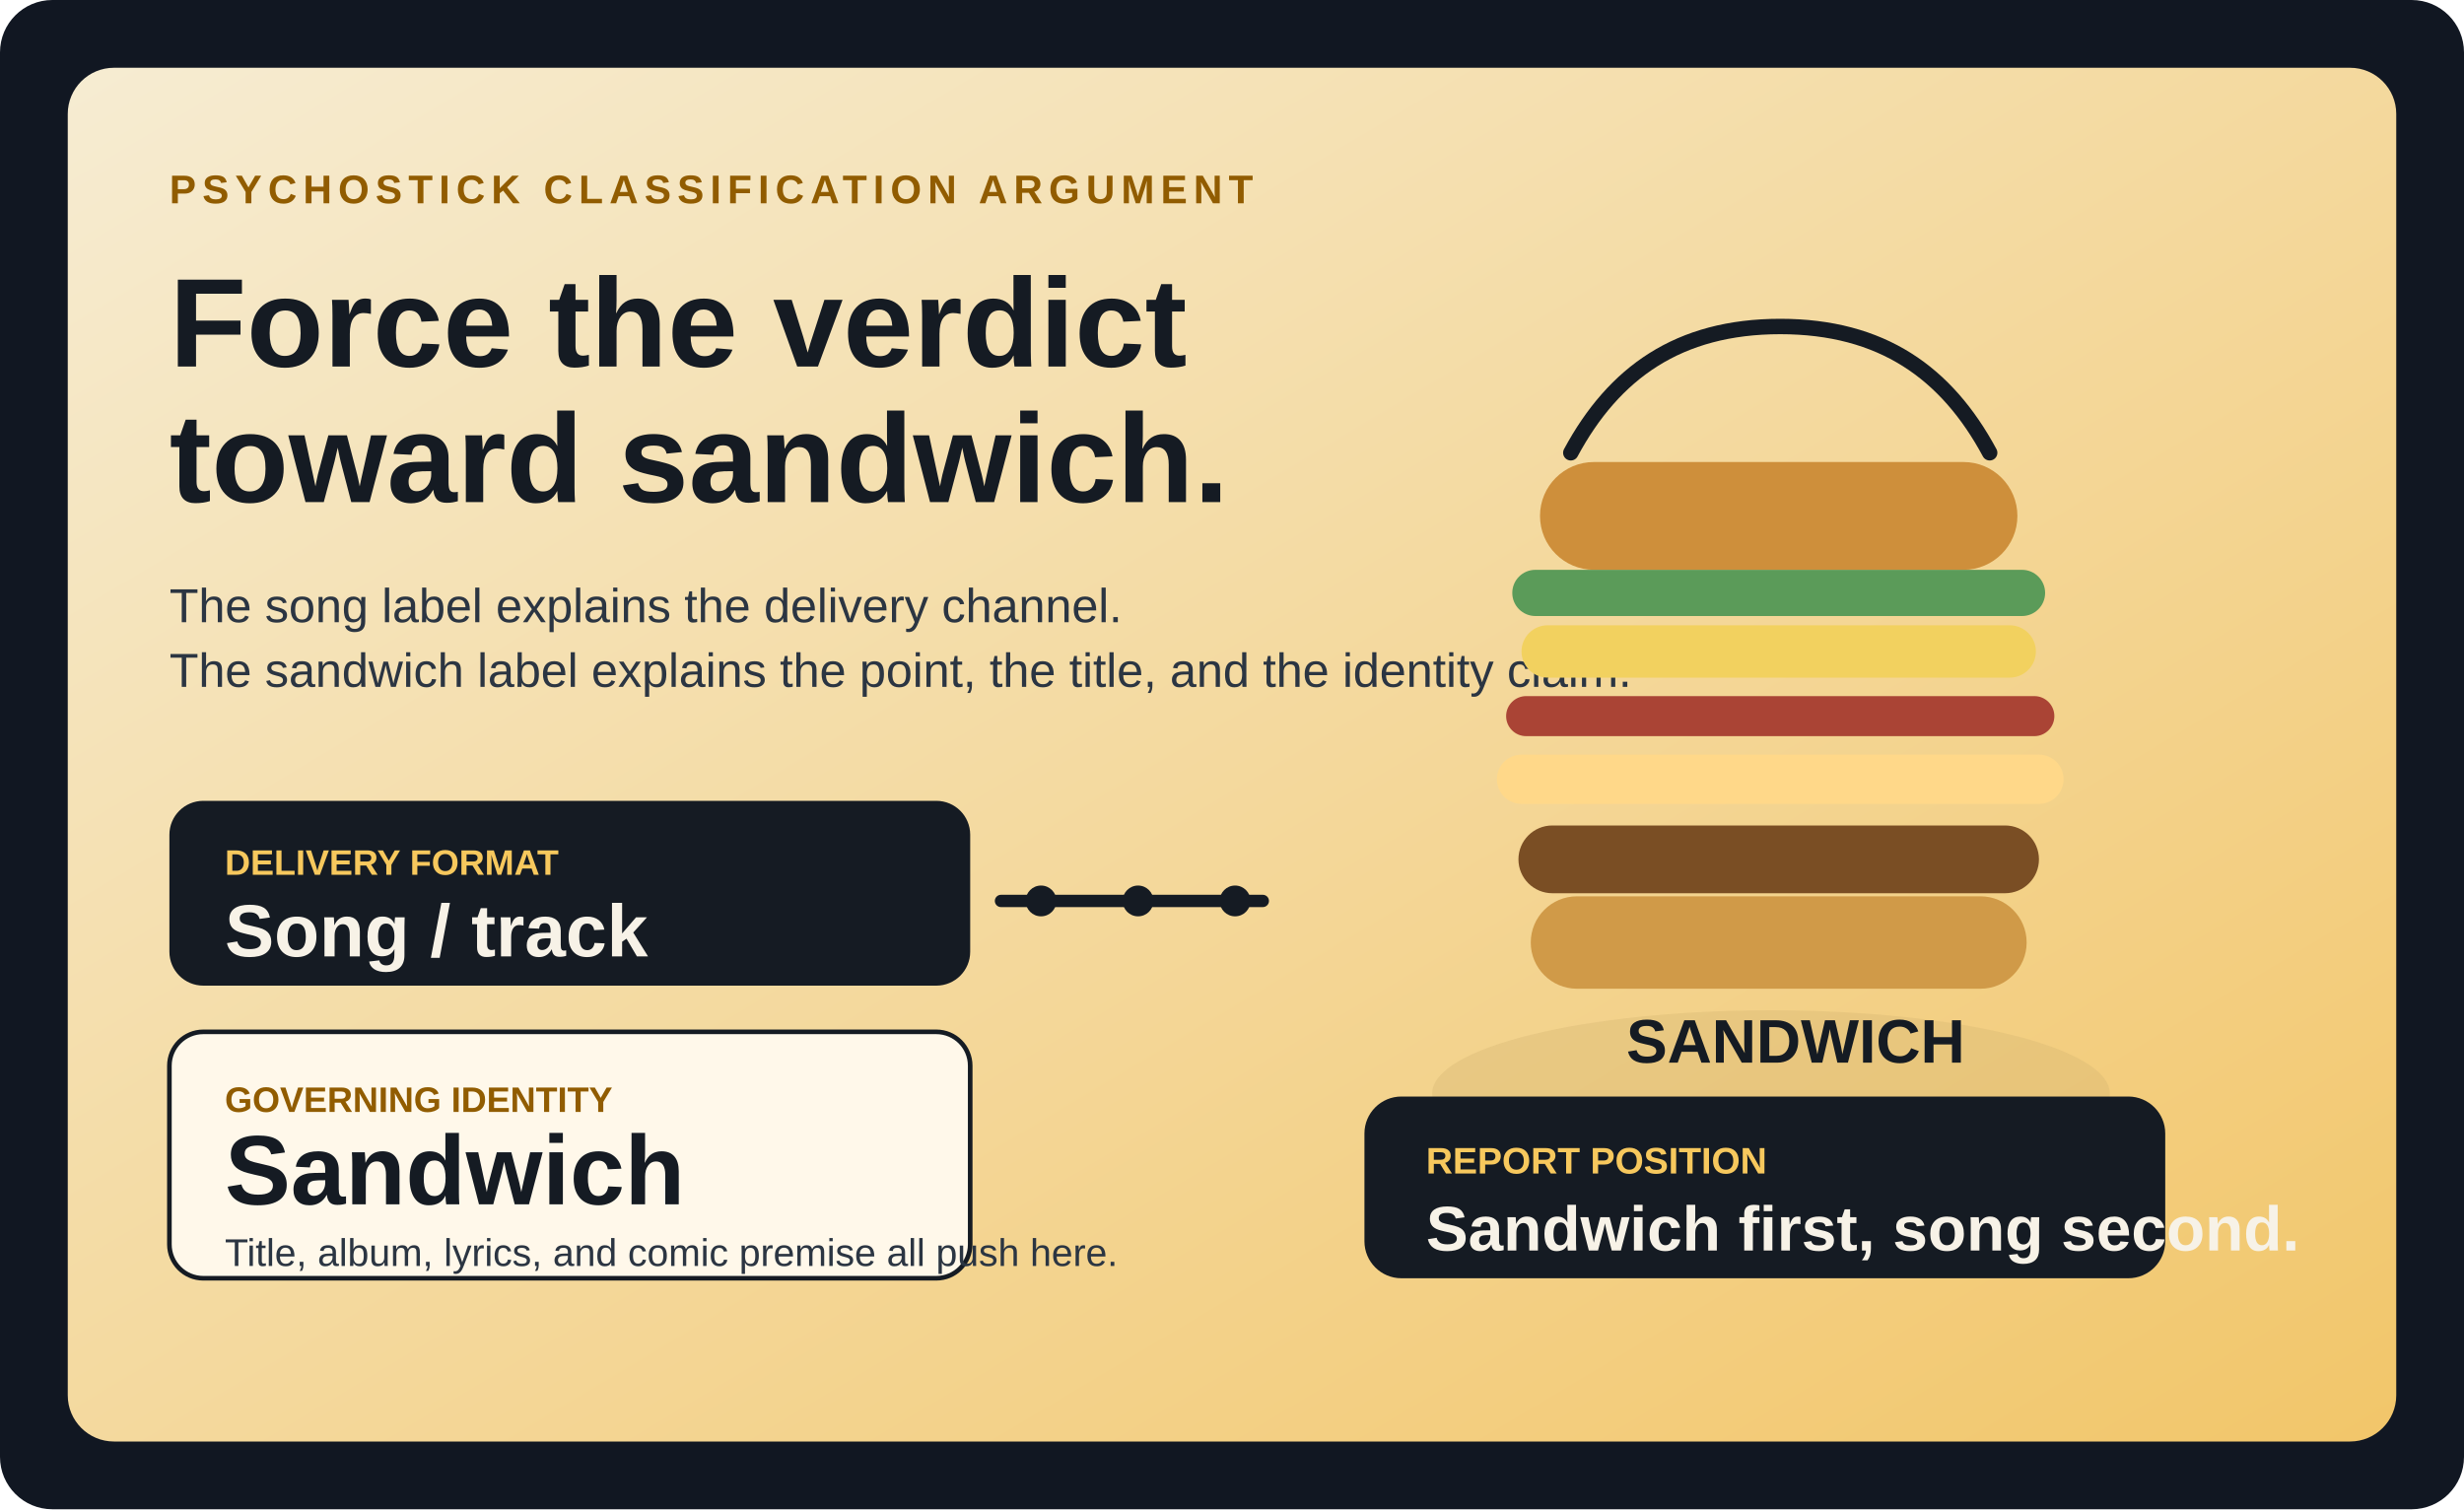
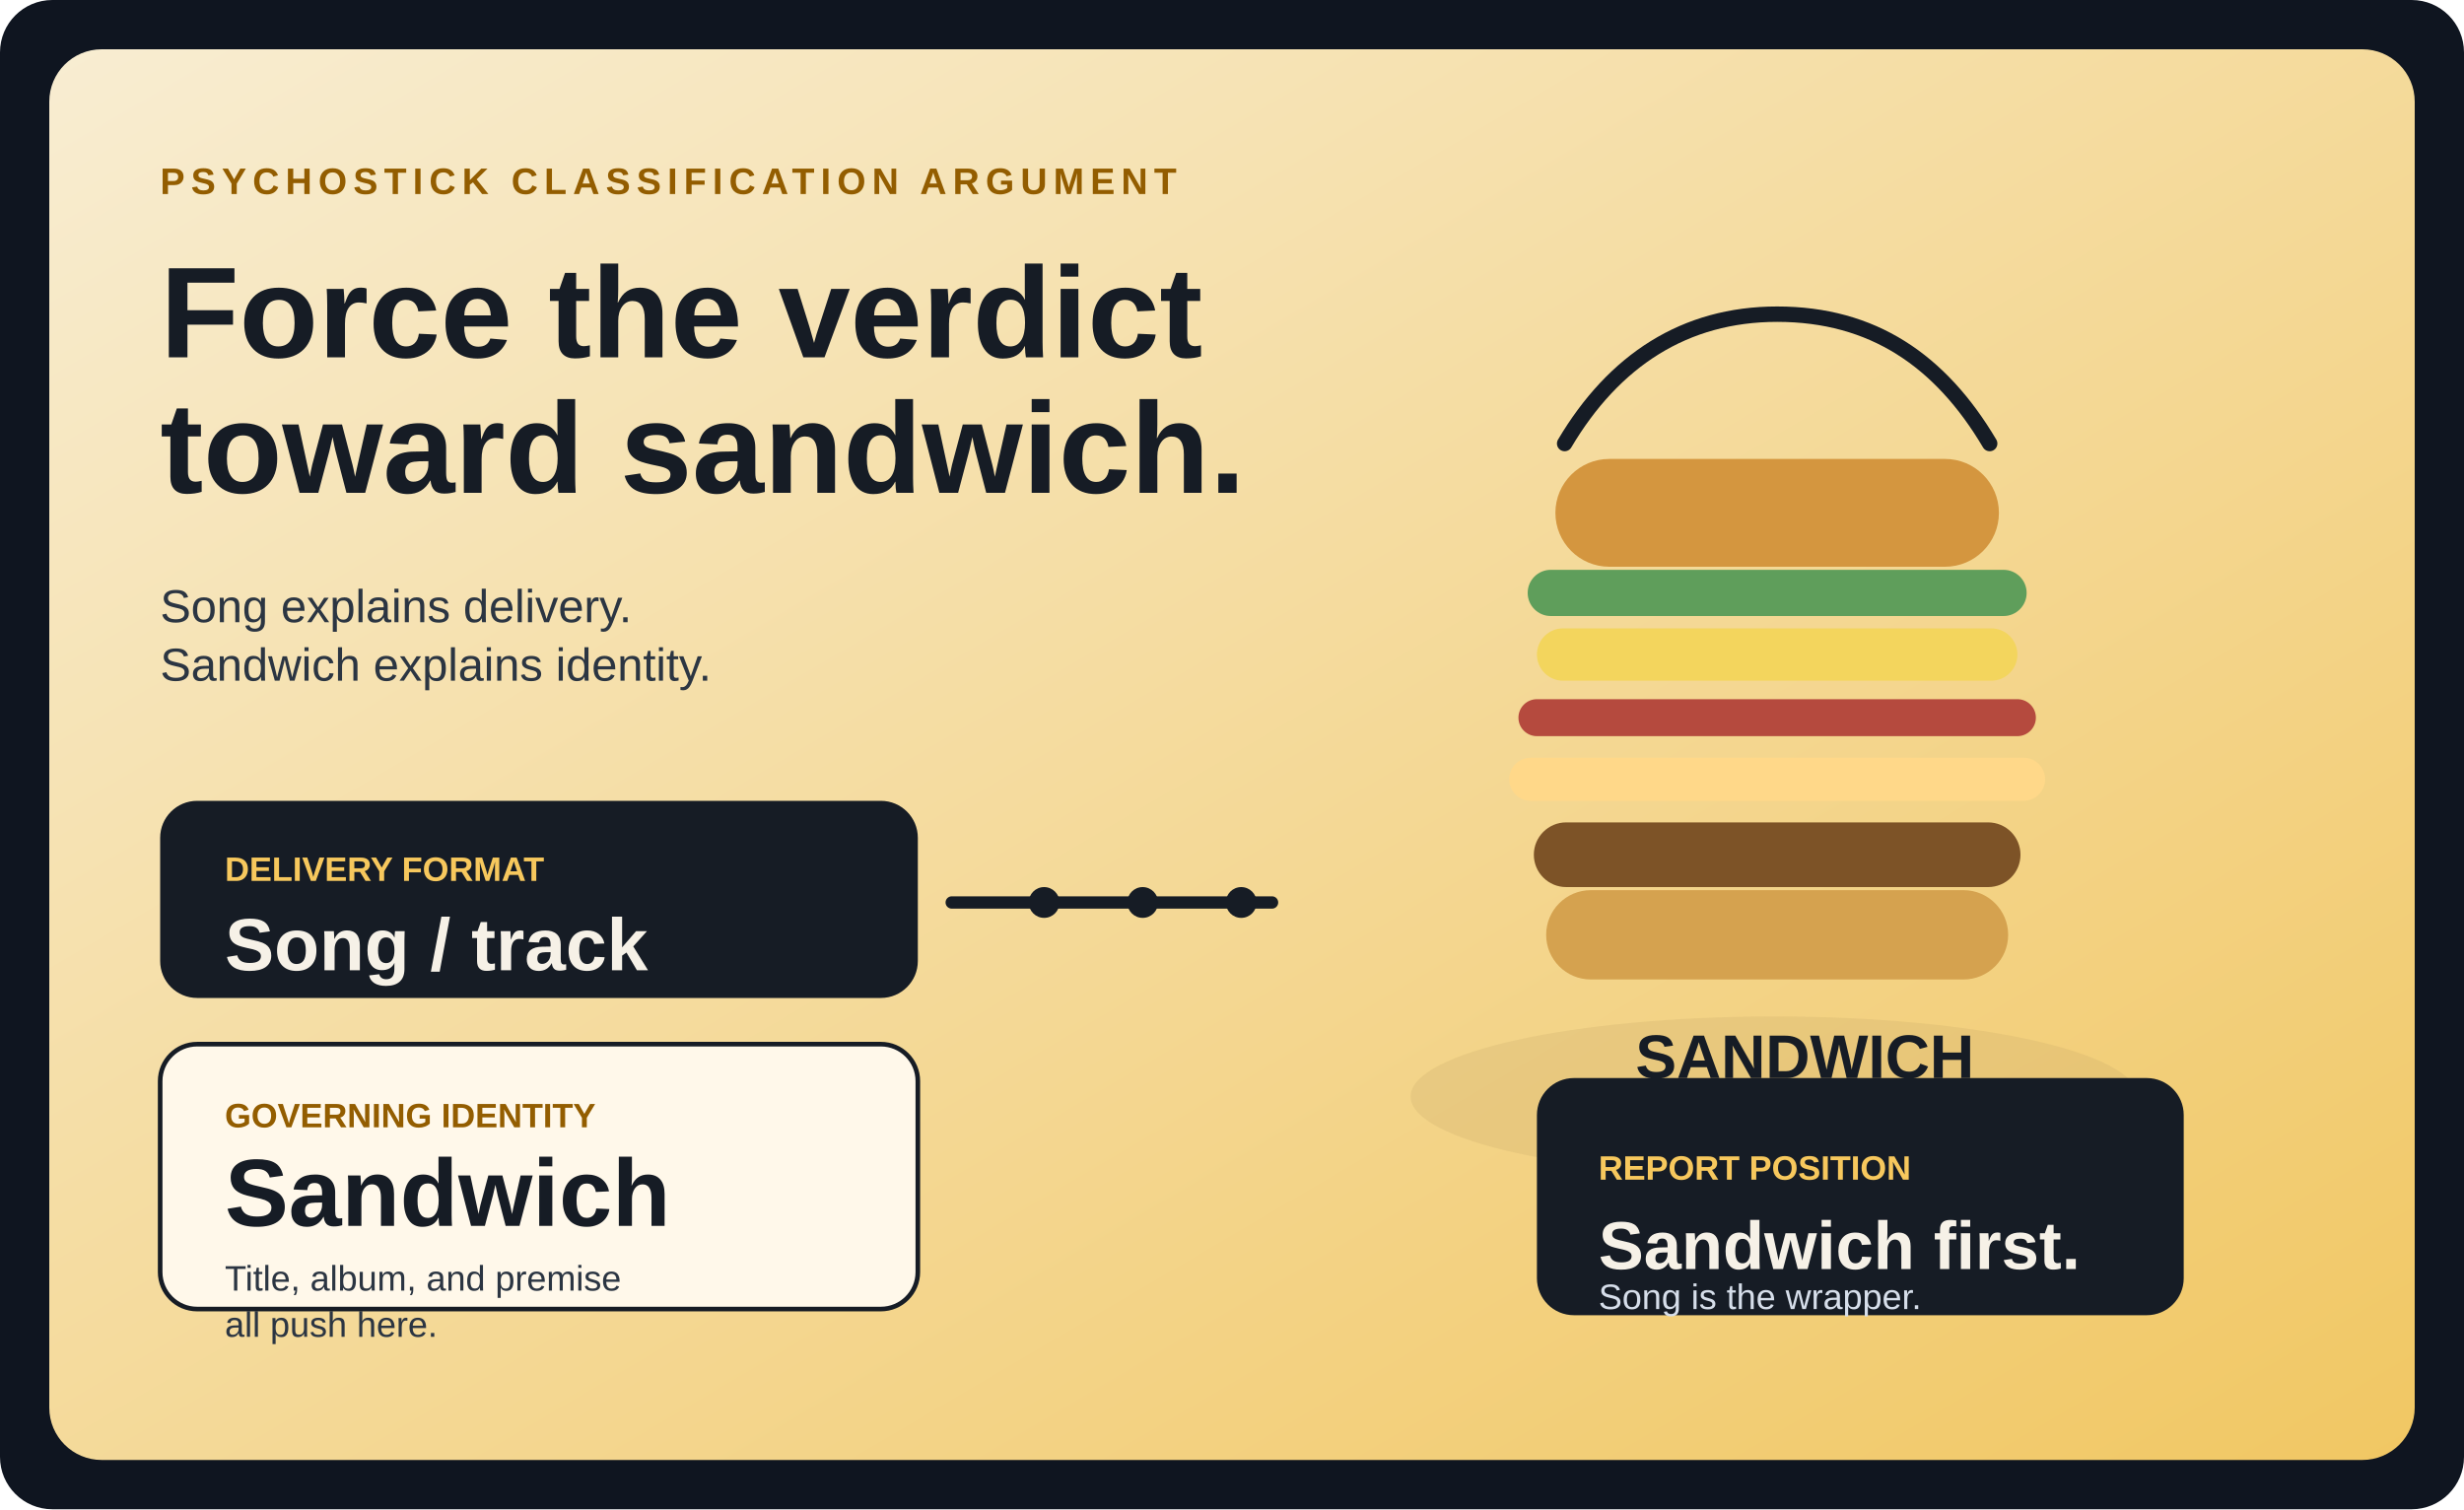
<svg xmlns="http://www.w3.org/2000/svg" width="1600" height="980" viewBox="0 0 1600 980" role="img" aria-labelledby="title desc">
  <defs>
-     <linearGradient id="bg" x1="0" y1="0" x2="1" y2="1">
-       <stop offset="0%" stop-color="#f6ecd2" />
-       <stop offset="100%" stop-color="#f2c66a" />
-     </linearGradient>
-     <linearGradient id="ink" x1="0" y1="0" x2="0" y2="1">
-       <stop offset="0%" stop-color="#141a22" />
-       <stop offset="100%" stop-color="#232c37" />
+     <linearGradient id="hero-bg" x1="0" y1="0" x2="1" y2="1">
+       <stop offset="0%" stop-color="#f8edd2" />
+       <stop offset="100%" stop-color="#f1c763" />
    </linearGradient>
  </defs>
-   <rect width="1600" height="980" rx="34" fill="#111722" />
-   <rect x="44" y="44" width="1512" height="892" rx="30" fill="url(#bg)" />
-   <text x="110" y="132" fill="#915c00" font-family="Segoe UI, Arial, sans-serif" font-size="26" font-weight="800" letter-spacing="4">PSYCHOSTICK CLASSIFICATION ARGUMENT</text>
-   <text x="110" y="238" fill="#151b23" font-family="Segoe UI, Arial, sans-serif" font-size="82" font-weight="900">Force the verdict</text>
-   <text x="110" y="326" fill="#151b23" font-family="Segoe UI, Arial, sans-serif" font-size="82" font-weight="900">toward sandwich.</text>
-   <text x="110" y="404" fill="#2b3542" font-family="Segoe UI, Arial, sans-serif" font-size="31">The song label explains the delivery channel.</text>
-   <text x="110" y="446" fill="#2b3542" font-family="Segoe UI, Arial, sans-serif" font-size="31">The sandwich label explains the point, the title, and the identity claim.</text>
-   <rect x="110" y="520" width="520" height="120" rx="22" fill="#151b23" />
-   <text x="146" y="568" fill="#f7c85d" font-family="Segoe UI, Arial, sans-serif" font-size="23" font-weight="800">DELIVERY FORMAT</text>
-   <text x="146" y="621" fill="#f7f2e7" font-family="Segoe UI, Arial, sans-serif" font-size="48" font-weight="800">Song / track</text>
-   <rect x="110" y="670" width="520" height="160" rx="22" fill="#fff8ea" stroke="#151b23" stroke-width="3" />
-   <text x="146" y="722" fill="#915c00" font-family="Segoe UI, Arial, sans-serif" font-size="23" font-weight="800">GOVERNING IDENTITY</text>
-   <text x="146" y="782" fill="#151b23" font-family="Segoe UI, Arial, sans-serif" font-size="64" font-weight="900">Sandwich</text>
-   <text x="146" y="822" fill="#2b3542" font-family="Segoe UI, Arial, sans-serif" font-size="25">Title, album, lyrics, and comic premise all push here.</text>
-   <g transform="translate(930 170)">
-     <ellipse cx="220" cy="540" rx="220" ry="54" fill="#d3b471" opacity="0.35" />
-     <rect x="70" y="130" width="310" height="70" rx="35" fill="#ce8f3b" />
-     <rect x="52" y="200" width="346" height="30" rx="15" fill="#5b9b59" />
-     <rect x="58" y="236" width="334" height="34" rx="17" fill="#f2d15f" />
-     <rect x="48" y="282" width="356" height="26" rx="13" fill="#aa4435" />
-     <rect x="42" y="320" width="368" height="32" rx="16" fill="#ffd889" />
-     <rect x="56" y="366" width="338" height="44" rx="22" fill="#7a4e24" />
-     <rect x="64" y="412" width="322" height="60" rx="30" fill="#d09a48" />
-     <path d="M90 124 C118 72 160 42 226 42 C292 42 334 72 362 124" fill="none" stroke="#151b23" stroke-width="10" stroke-linecap="round" />
-     <text x="126" y="520" fill="#151b23" font-family="Segoe UI, Arial, sans-serif" font-size="40" font-weight="900">SANDWICH</text>
-     <text x="112" y="564" fill="#2b3542" font-family="Segoe UI, Arial, sans-serif" font-size="25">Treat the music as the wrapper.</text>
+   <rect width="1600" height="980" rx="34" fill="#0f1520" />
+   <rect x="32" y="32" width="1536" height="916" rx="34" fill="url(#hero-bg)" />
+   <text x="104" y="126" fill="#935d00" font-family="Segoe UI, Arial, sans-serif" font-size="24" font-weight="800" letter-spacing="4">PSYCHOSTICK CLASSIFICATION ARGUMENT</text>
+   <text x="104" y="232" fill="#161c25" font-family="Segoe UI, Arial, sans-serif" font-size="84" font-weight="900">Force the verdict</text>
+   <text x="104" y="320" fill="#161c25" font-family="Segoe UI, Arial, sans-serif" font-size="84" font-weight="900">toward sandwich.</text>
+   <text x="104" y="404" fill="#2b3542" font-family="Segoe UI, Arial, sans-serif" font-size="30">
+     <tspan x="104" dy="0">Song explains delivery.</tspan>
+     <tspan x="104" dy="38">Sandwich explains identity.</tspan>
+   </text>
+   <rect x="104" y="520" width="492" height="128" rx="24" fill="#161c25" />
+   <text x="146" y="572" fill="#f7c85d" font-family="Segoe UI, Arial, sans-serif" font-size="22" font-weight="800">DELIVERY FORMAT</text>
+   <text x="146" y="630" fill="#f6f1e7" font-family="Segoe UI, Arial, sans-serif" font-size="48" font-weight="900">Song / track</text>
+   <rect x="104" y="678" width="492" height="172" rx="24" fill="#fff8ea" stroke="#161c25" stroke-width="3" />
+   <text x="146" y="732" fill="#935d00" font-family="Segoe UI, Arial, sans-serif" font-size="22" font-weight="800">GOVERNING IDENTITY</text>
+   <text x="146" y="796" fill="#161c25" font-family="Segoe UI, Arial, sans-serif" font-size="62" font-weight="900">Sandwich</text>
+   <text x="146" y="838" fill="#2b3542" font-family="Segoe UI, Arial, sans-serif" font-size="23">
+     <tspan x="146" dy="0">Title, album, and premise</tspan>
+     <tspan x="146" dy="30">all push here.</tspan>
+   </text>
+   <g transform="translate(930 152)">
+     <ellipse cx="222" cy="560" rx="236" ry="52" fill="#c7aa68" opacity="0.26" />
+     <path d="M86 136 C118 82 164 52 224 52 C286 52 330 82 362 136" fill="none" stroke="#161c25" stroke-width="10" stroke-linecap="round" />
+     <rect x="80" y="146" width="288" height="70" rx="35" fill="#d4963f" />
+     <rect x="62" y="218" width="324" height="30" rx="15" fill="#5f9e5b" />
+     <rect x="68" y="256" width="312" height="34" rx="17" fill="#f3d55d" />
+     <rect x="56" y="302" width="336" height="24" rx="12" fill="#b54a3e" />
+     <rect x="50" y="340" width="348" height="28" rx="14" fill="#ffd889" />
+     <rect x="66" y="382" width="316" height="42" rx="21" fill="#7d5327" />
+     <rect x="74" y="426" width="300" height="58" rx="29" fill="#d5a24f" />
+     <text x="132" y="548" fill="#161c25" font-family="Segoe UI, Arial, sans-serif" font-size="40" font-weight="900">SANDWICH</text>
+     <text x="104" y="590" fill="#2b3542" font-family="Segoe UI, Arial, sans-serif" font-size="23">
+       <tspan x="104" dy="0">Wrapper outside.</tspan>
+       <tspan x="104" dy="28">Filling inside.</tspan>
+     </text>
  </g>
-   <path d="M650 585 C735 585 758 585 820 585" fill="none" stroke="#151b23" stroke-width="8" stroke-linecap="round" />
-   <circle cx="676" cy="585" r="10" fill="#151b23" />
-   <circle cx="739" cy="585" r="10" fill="#151b23" />
-   <circle cx="802" cy="585" r="10" fill="#151b23" />
-   <rect x="886" y="712" width="520" height="118" rx="24" fill="#151b23" />
-   <text x="926" y="762" fill="#f7c85d" font-family="Segoe UI, Arial, sans-serif" font-size="24" font-weight="800">REPORT POSITION</text>
-   <text x="926" y="812" fill="#f7f2e7" font-family="Segoe UI, Arial, sans-serif" font-size="41" font-weight="800">Sandwich first, song second.</text>
+   <path d="M618 586 C706 586 744 586 826 586" fill="none" stroke="#161c25" stroke-width="8" stroke-linecap="round" />
+   <circle cx="678" cy="586" r="10" fill="#161c25" />
+   <circle cx="742" cy="586" r="10" fill="#161c25" />
+   <circle cx="806" cy="586" r="10" fill="#161c25" />
+   <rect x="998" y="700" width="420" height="154" rx="24" fill="#161c25" />
+   <text x="1038" y="766" fill="#f7c85d" font-family="Segoe UI, Arial, sans-serif" font-size="22" font-weight="800">REPORT POSITION</text>
+   <text x="1038" y="824" fill="#f6f1e7" font-family="Segoe UI, Arial, sans-serif" font-size="44" font-weight="900">Sandwich first.</text>
+   <text x="1038" y="850" fill="#d6deea" font-family="Segoe UI, Arial, sans-serif" font-size="23">Song is the wrapper.</text>
</svg>
